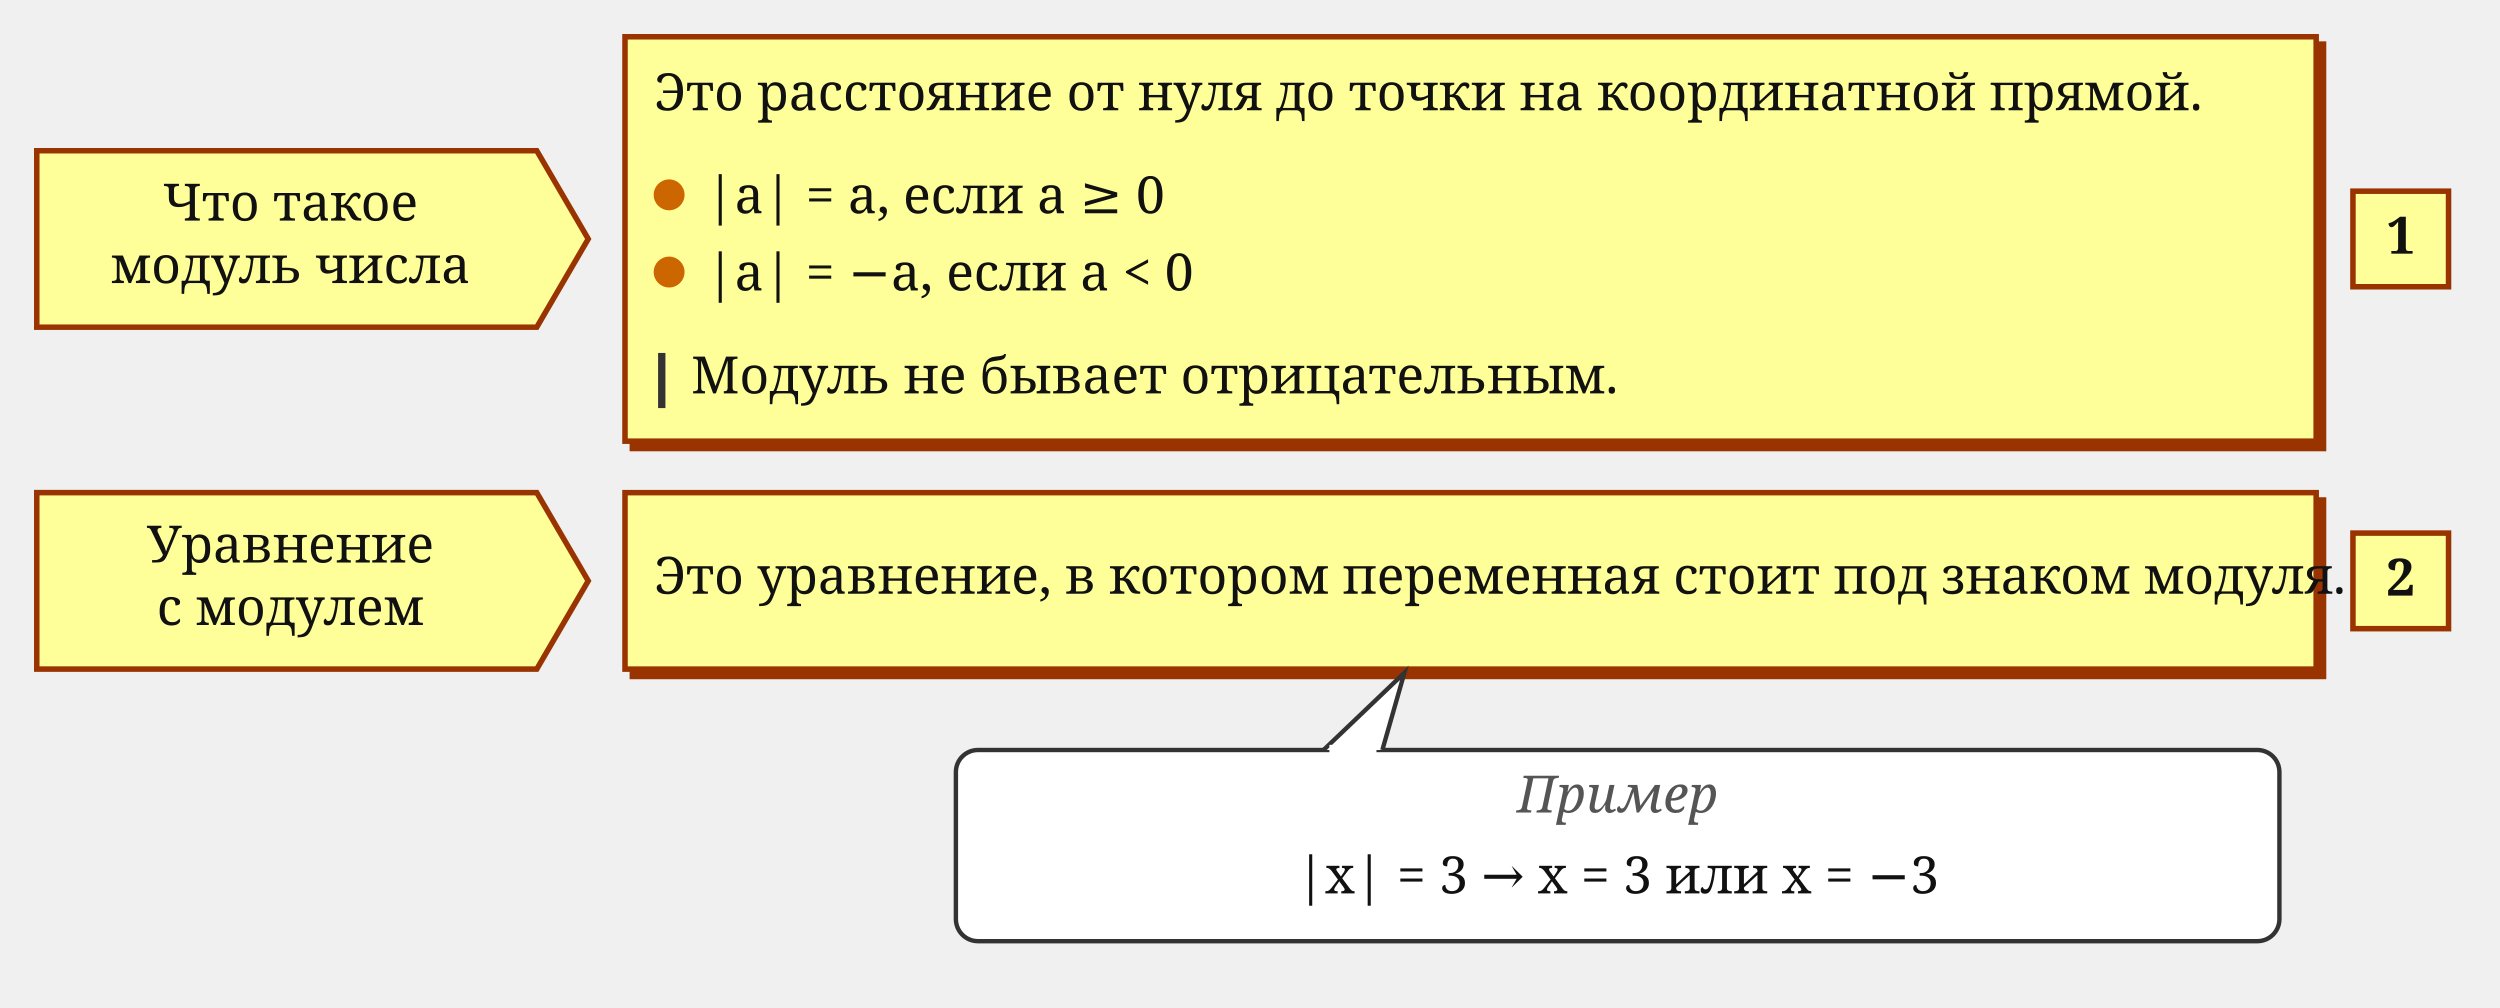
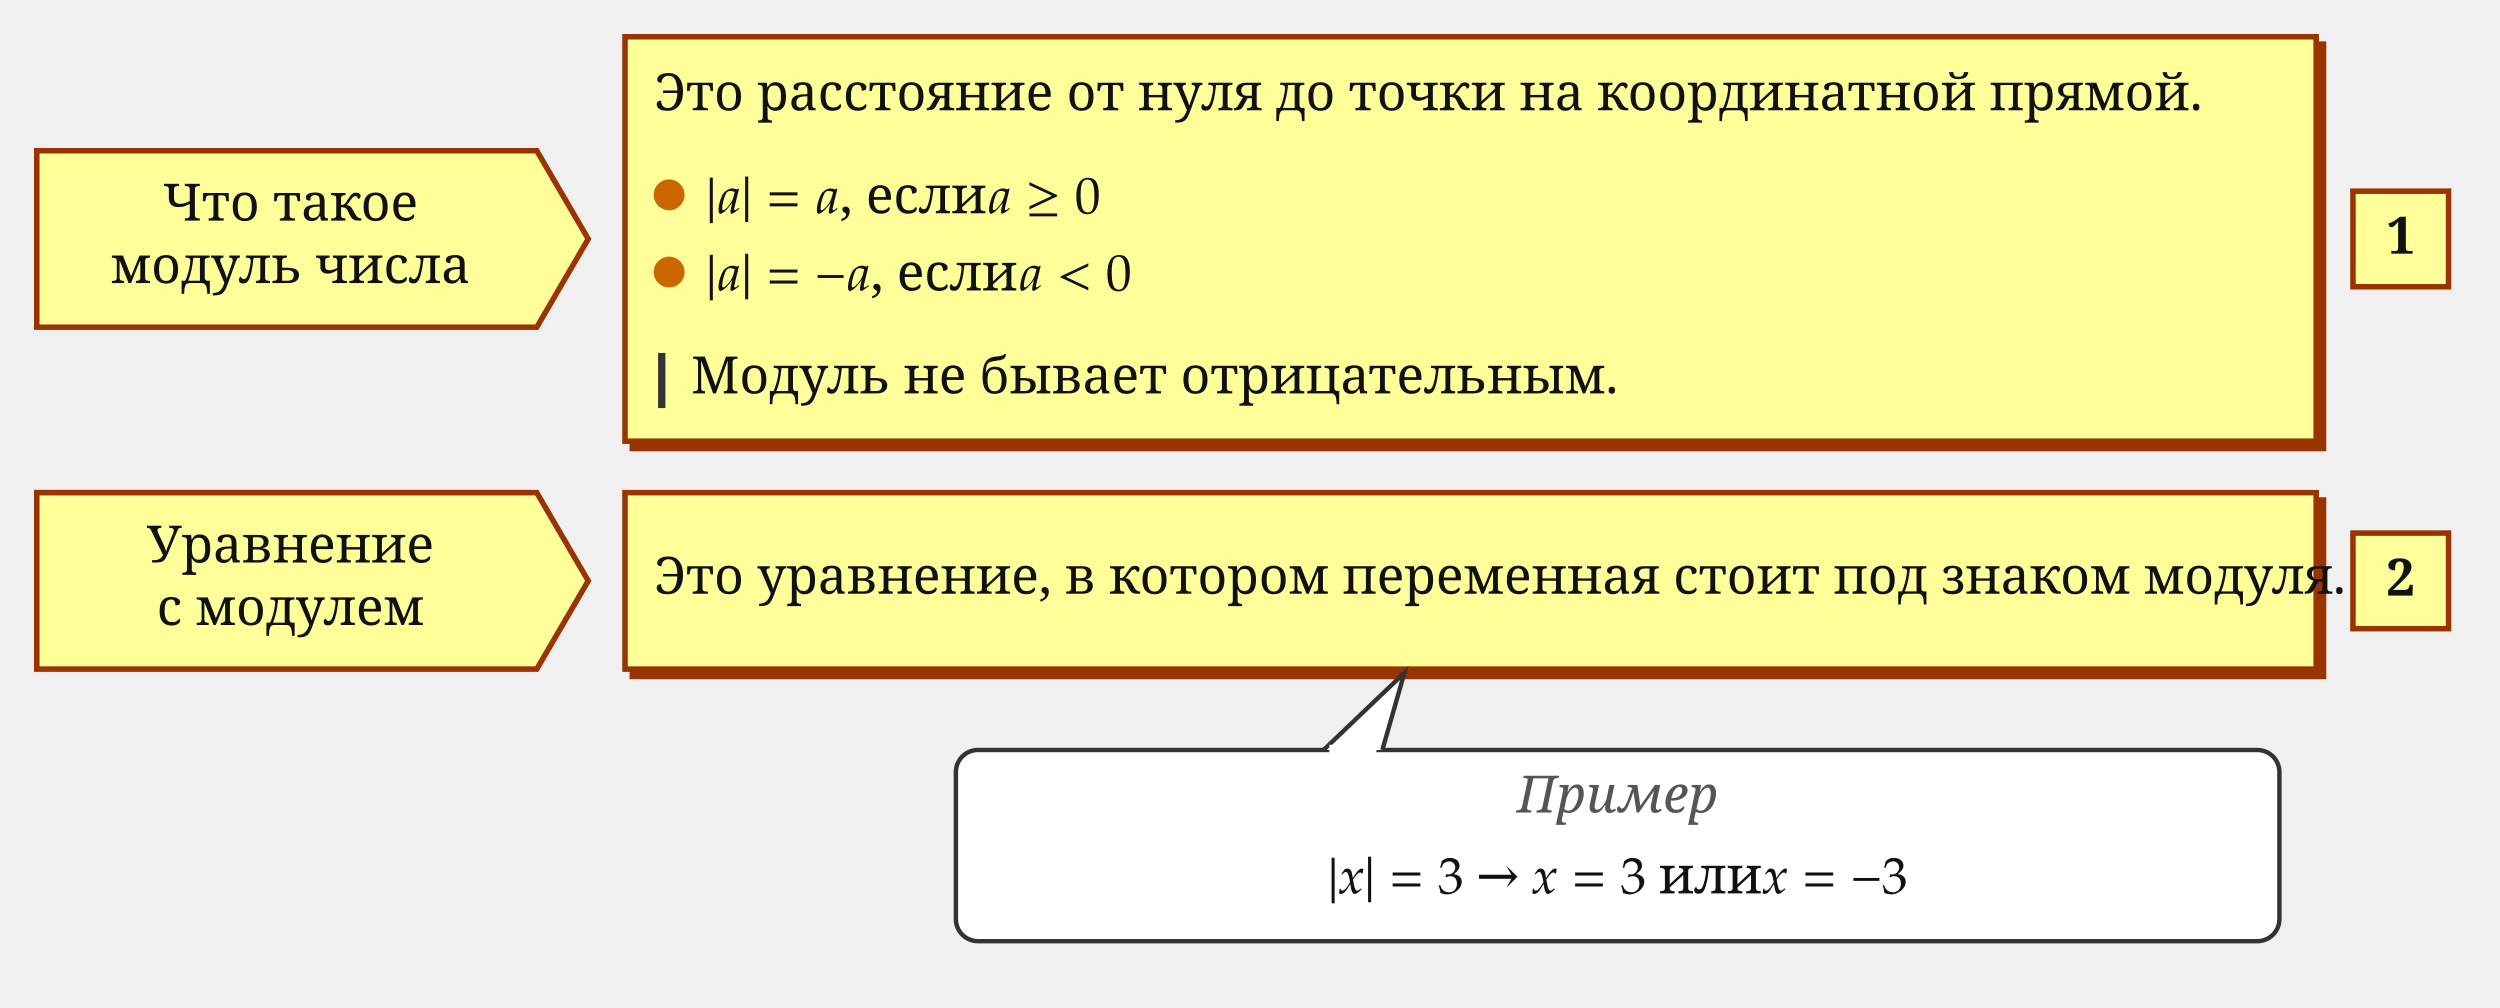
<svg xmlns="http://www.w3.org/2000/svg" width="680" height="274" viewBox="0 0 680 274" font-family="PT Serif, serif">
  <g transform="translate(0.0,0.0)">
    <path d="M10.0,41.0H146.0L160.0,65.0L146.0,89.0H10.0Z" fill="#FFFF99" stroke="#993300" stroke-width="1.5" />
    <text x="79.0" y="60.0" font-size="14" text-anchor="middle" fill="#111">Что такое</text>
    <text x="79.0" y="77.0" font-size="14" text-anchor="middle" fill="#111">модуль числа</text>
    <g class="memo">
      <rect x="172.0" y="12.0" width="460.0" height="110.0" rx="0" fill="#993300" stroke="#993300" stroke-width="1.5" />
      <rect x="170.0" y="10.0" width="460.0" height="110.0" rx="0" fill="#FFFF99" stroke="#993300" stroke-width="1.5" />
      <g class="memo-t">
        <text x="178.0" y="30.0" font-size="14" text-anchor="start" fill="#111">Это расстояние от нуля до точки на координатной прямой.</text>
        <circle cx="182.0" cy="53.0" r="4.2" fill="#CC6600" />
-         <text x="192.0" y="58.0" font-size="14" text-anchor="start" fill="#111">|a| = a, если a ≥ 0</text>
+         <svg x="192.00" y="48.02" width="36.37" height="12.68" viewBox="0 -713 2597.6 905.5" overflow="visible" color="#111">
+           <g stroke="currentColor" fill="currentColor" stroke-width="0" transform="scale(1,-1)">
+             <g transform="translate(0 -20.5)">
+               <path d="M135-172L135 713L76 713L76-172Z" />
+             </g>
+             <g transform="translate(210,0)">
+               <path d="M302 204L273 77C269 60 267 42 267 26C267 4 276-9 291-9C314-9 355 17 437 85L430 106C406 86 377 59 355 59C346 59 340 68 340 82C340 87 340 90 341 93L433 472L423 481L390 463C349 478 332 482 305 482C277 482 257 477 230 464C168 433 135 403 110 354C66 265 35 145 35 67C35 23 50-11 69-11C106-11 186 41 302 204M350 414C328 305 309 253 275 201C218 117 157 59 125 59C113 59 107 72 107 99C107 163 135 280 170 360C194 415 217 433 265 433C288 433 306 429 350 414Z" />
+             </g>
+             <g transform="translate(687,0)">
+               <path d="M135-172L135 713L76 713L76-172Z" />
+             </g>
+             <g transform="translate(1174.8,0)">
+               <path d="M604 347L604 406L65 406L65 347M604 134L604 193L65 193L65 134Z" />
+             </g>
+             <g transform="translate(2120.6,0)">
+               <path d="M302 204L273 77C269 60 267 42 267 26C267 4 276-9 291-9C314-9 355 17 437 85L430 106C406 86 377 59 355 59C346 59 340 68 340 82C340 87 340 90 341 93L433 472L423 481L390 463C349 478 332 482 305 482C277 482 257 477 230 464C168 433 135 403 110 354C66 265 35 145 35 67C35 23 50-11 69-11C106-11 186 41 302 204M350 414C328 305 309 253 275 201C218 117 157 59 125 59C113 59 107 72 107 99C107 163 135 280 170 360C194 415 217 433 265 433C288 433 306 429 350 414Z" />
+             </g>
+           </g>
+         </svg>
+         <text x="228.4" y="58.0" font-size="14" text-anchor="start" fill="#111">, если</text>
+         <svg x="268.53" y="48.35" width="30.81" height="10.50" viewBox="0 -689 2200.6 750" overflow="visible" color="#111">
+           <g stroke="currentColor" fill="currentColor" stroke-width="0" transform="scale(1,-1)">
+             <path d="M302 204L273 77C269 60 267 42 267 26C267 4 276-9 291-9C314-9 355 17 437 85L430 106C406 86 377 59 355 59C346 59 340 68 340 82C340 87 340 90 341 93L433 472L423 481L390 463C349 478 332 482 305 482C277 482 257 477 230 464C168 433 135 403 110 354C66 265 35 145 35 67C35 23 50-11 69-11C106-11 186 41 302 204M350 414C328 305 309 253 275 201C218 117 157 59 125 59C113 59 107 72 107 99C107 163 135 280 170 360C194 415 217 433 265 433C288 433 306 429 350 414Z" />
+             <g transform="translate(754.8,0)">
+               <path d="M604 329L604 351L65 604L65 544L503 339L65 134L65 75M604-61L604-5L65-5L65-61Z" />
+             </g>
+             <g transform="translate(1701.6,0)">
+               <path d="M263 689C108 689 29 566 29 324C29 207 50 106 85 57C120 8 176-20 238-20C389-20 465 110 465 366C465 585 400 689 263 689M245 654C342 654 381 556 381 316C381 103 343 15 251 15C154 15 113 116 113 360C113 571 150 654 245 654Z" />
+             </g>
+           </g>
+         </svg>
        <circle cx="182.0" cy="74.0" r="4.2" fill="#CC6600" />
-         <text x="192.0" y="79.0" font-size="14" text-anchor="start" fill="#111">|a| = −a, если a &lt; 0</text>
+         <svg x="192.00" y="69.02" width="44.84" height="12.68" viewBox="0 -713 3202.6 905.5" overflow="visible" color="#111">
+           <g stroke="currentColor" fill="currentColor" stroke-width="0" transform="scale(1,-1)">
+             <g transform="translate(0 -20.5)">
+               <path d="M135-172L135 713L76 713L76-172Z" />
+             </g>
+             <g transform="translate(210,0)">
+               <path d="M302 204L273 77C269 60 267 42 267 26C267 4 276-9 291-9C314-9 355 17 437 85L430 106C406 86 377 59 355 59C346 59 340 68 340 82C340 87 340 90 341 93L433 472L423 481L390 463C349 478 332 482 305 482C277 482 257 477 230 464C168 433 135 403 110 354C66 265 35 145 35 67C35 23 50-11 69-11C106-11 186 41 302 204M350 414C328 305 309 253 275 201C218 117 157 59 125 59C113 59 107 72 107 99C107 163 135 280 170 360C194 415 217 433 265 433C288 433 306 429 350 414Z" />
+             </g>
+             <g transform="translate(687,0)">
+               <path d="M135-172L135 713L76 713L76-172Z" />
+             </g>
+             <g transform="translate(1174.8,0)">
+               <path d="M604 347L604 406L65 406L65 347M604 134L604 193L65 193L65 134Z" />
+             </g>
+             <g transform="translate(2120.6,0)">
+               <path d="M555 243L555 299L51 299L51 243Z" />
+             </g>
+             <g transform="translate(2725.6,0)">
+               <path d="M302 204L273 77C269 60 267 42 267 26C267 4 276-9 291-9C314-9 355 17 437 85L430 106C406 86 377 59 355 59C346 59 340 68 340 82C340 87 340 90 341 93L433 472L423 481L390 463C349 478 332 482 305 482C277 482 257 477 230 464C168 433 135 403 110 354C66 265 35 145 35 67C35 23 50-11 69-11C106-11 186 41 302 204M350 414C328 305 309 253 275 201C218 117 157 59 125 59C113 59 107 72 107 99C107 163 135 280 170 360C194 415 217 433 265 433C288 433 306 429 350 414Z" />
+             </g>
+           </g>
+         </svg>
+         <text x="236.8" y="79.0" font-size="14" text-anchor="start" fill="#111">, если</text>
+         <svg x="277.00" y="69.35" width="30.79" height="9.93" viewBox="0 -689 2199.6 709" overflow="visible" color="#111">
+           <g stroke="currentColor" fill="currentColor" stroke-width="0" transform="scale(1,-1)">
+             <path d="M302 204L273 77C269 60 267 42 267 26C267 4 276-9 291-9C314-9 355 17 437 85L430 106C406 86 377 59 355 59C346 59 340 68 340 82C340 87 340 90 341 93L433 472L423 481L390 463C349 478 332 482 305 482C277 482 257 477 230 464C168 433 135 403 110 354C66 265 35 145 35 67C35 23 50-11 69-11C106-11 186 41 302 204M350 414C328 305 309 253 275 201C218 117 157 59 125 59C113 59 107 72 107 99C107 163 135 280 170 360C194 415 217 433 265 433C288 433 306 429 350 414Z" />
+             <g transform="translate(754.8,0)">
+               <path d="M604 0L604 59L166 264L604 469L604 528L65 273L65 252Z" />
+             </g>
+             <g transform="translate(1700.6,0)">
+               <path d="M263 689C108 689 29 566 29 324C29 207 50 106 85 57C120 8 176-20 238-20C389-20 465 110 465 366C465 585 400 689 263 689M245 654C342 654 381 556 381 316C381 103 343 15 251 15C154 15 113 116 113 360C113 571 150 654 245 654Z" />
+             </g>
+           </g>
+         </svg>
        <line x1="180.0" y1="96.0" x2="180.0" y2="111.0" stroke="#333" stroke-width="2" />
        <text x="188.0" y="107.0" font-size="14" text-anchor="start" fill="#111">Модуль не бывает отрицательным.</text>
      </g>
    </g>
    <rect x="640.0" y="52.0" width="26.0" height="26.0" rx="0" fill="#FFFF99" stroke="#993300" stroke-width="1.5" />
    <text x="653.0" y="69.0" font-size="14" text-anchor="middle" font-weight="bold" fill="#111">1</text>
    <path d="M10.0,134.0H146.0L160.0,158.0L146.0,182.0H10.0Z" fill="#FFFF99" stroke="#993300" stroke-width="1.5" />
    <text x="79.0" y="153.0" font-size="14" text-anchor="middle" fill="#111">Уравнение</text>
    <text x="79.0" y="170.0" font-size="14" text-anchor="middle" fill="#111">с модулем</text>
    <g class="memo">
      <rect x="172.0" y="136.0" width="460.0" height="48.0" rx="0" fill="#993300" stroke="#993300" stroke-width="1.5" />
      <rect x="170.0" y="134.0" width="460.0" height="48.0" rx="0" fill="#FFFF99" stroke="#993300" stroke-width="1.5" />
      <g class="memo-t">
        <text x="178.0" y="161.5" font-size="14" text-anchor="start" fill="#111">Это уравнение, в котором переменная стоит под знаком модуля.</text>
      </g>
    </g>
    <rect x="640.0" y="145.0" width="26.0" height="26.0" rx="0" fill="#FFFF99" stroke="#993300" stroke-width="1.5" />
    <text x="653.0" y="162.0" font-size="14" text-anchor="middle" font-weight="bold" fill="#111">2</text>
    <rect x="260.0" y="204.0" width="360.0" height="52.0" rx="6" fill="#FFFFFF" stroke="#333333" stroke-width="1.2" />
    <g data-k="tail">
      <path d="M360.0,204.0L382.0,183.0L376.0,204.0" fill="#FFFFFF" stroke="#333333" stroke-width="1.2" />
      <line x1="361.6" y1="204.0" x2="374.4" y2="204.0" stroke="#FFFFFF" stroke-width="2.8" />
    </g>
    <text x="440.0" y="221.0" font-size="14" text-anchor="middle" font-style="italic" fill="#555">Пример</text>
-     <text x="440.0" y="243.0" font-size="14" text-anchor="middle" fill="#111">|x| = 3 → x = 3 или x = −3</text>
+     <svg x="361.13" y="233.02" width="36.98" height="12.68" viewBox="0 -713 2641.6 905.5" overflow="visible" color="#111">
+       <g stroke="currentColor" fill="currentColor" stroke-width="0" transform="scale(1,-1)">
+         <g transform="translate(0 -20.5)">
+           <path d="M135-172L135 713L76 713L76-172Z" />
+         </g>
+         <g transform="translate(210,0)">
+           <path d="M9 1C24-7 40-11 52-11C85-11 124 18 155 65L231 182L242 113C255 28 278-11 314-11C336-11 368 6 400 35L449 79L440 98C404 68 379 53 363 53C348 53 335 63 325 83C316 102 305 139 300 168L282 269L317 318C364 383 391 406 422 406C438 406 450 398 455 383L469 387L484 472C472 479 463 482 454 482C414 482 374 446 312 354L275 299L269 347C257 446 230 482 171 482C145 482 123 474 114 461L56 378L73 368C103 402 123 416 142 416C175 416 197 375 214 277L225 215L185 153C142 86 108 54 80 54C65 54 54 58 52 63L41 91L21 88C21 53 13 27 9 1Z" />
+         </g>
+         <g transform="translate(709,0)">
+           <path d="M135-172L135 713L76 713L76-172Z" />
+         </g>
+         <g transform="translate(1196.8,0)">
+           <path d="M604 347L604 406L65 406L65 347M604 134L604 193L65 193L65 134Z" />
+         </g>
+         <g transform="translate(2142.6,0)">
+           <path d="M462 224C462 345 355 366 308 374C388 436 418 482 418 541C418 630 344 689 233 689C165 689 120 670 72 622L43 498L74 498L92 554C103 588 166 622 218 622C283 622 336 569 336 506C336 431 277 368 206 368C198 368 187 369 174 370L159 371L147 318L154 312C192 329 211 334 238 334C321 334 369 281 369 190C369 88 308 21 215 21C169 21 128 36 98 64C74 86 61 109 42 163L15 153C36 92 44 56 50 6C103-12 147-20 184-20C307-20 462 87 462 224Z" />
+         </g>
+       </g>
+     </svg>
+     <text x="401.5" y="243.0" font-size="14" text-anchor="start" fill="#111">→</text>
+     <svg x="416.65" y="233.35" width="31.10" height="9.93" viewBox="0 -689 2221.6 709" overflow="visible" color="#111">
+       <g stroke="currentColor" fill="currentColor" stroke-width="0" transform="scale(1,-1)">
+         <path d="M9 1C24-7 40-11 52-11C85-11 124 18 155 65L231 182L242 113C255 28 278-11 314-11C336-11 368 6 400 35L449 79L440 98C404 68 379 53 363 53C348 53 335 63 325 83C316 102 305 139 300 168L282 269L317 318C364 383 391 406 422 406C438 406 450 398 455 383L469 387L484 472C472 479 463 482 454 482C414 482 374 446 312 354L275 299L269 347C257 446 230 482 171 482C145 482 123 474 114 461L56 378L73 368C103 402 123 416 142 416C175 416 197 375 214 277L225 215L185 153C142 86 108 54 80 54C65 54 54 58 52 63L41 91L21 88C21 53 13 27 9 1Z" />
+         <g transform="translate(776.8,0)">
+           <path d="M604 347L604 406L65 406L65 347M604 134L604 193L65 193L65 134Z" />
+         </g>
+         <g transform="translate(1722.6,0)">
+           <path d="M462 224C462 345 355 366 308 374C388 436 418 482 418 541C418 630 344 689 233 689C165 689 120 670 72 622L43 498L74 498L92 554C103 588 166 622 218 622C283 622 336 569 336 506C336 431 277 368 206 368C198 368 187 369 174 370L159 371L147 318L154 312C192 329 211 334 238 334C321 334 369 281 369 190C369 88 308 21 215 21C169 21 128 36 98 64C74 86 61 109 42 163L15 153C36 92 44 56 50 6C103-12 147-20 184-20C307-20 462 87 462 224Z" />
+         </g>
+       </g>
+     </svg>
+     <text x="451.2" y="243.0" font-size="14" text-anchor="start" fill="#111">или</text>
+     <svg x="479.30" y="233.35" width="39.57" height="9.93" viewBox="0 -689 2826.6 709" overflow="visible" color="#111">
+       <g stroke="currentColor" fill="currentColor" stroke-width="0" transform="scale(1,-1)">
+         <path d="M9 1C24-7 40-11 52-11C85-11 124 18 155 65L231 182L242 113C255 28 278-11 314-11C336-11 368 6 400 35L449 79L440 98C404 68 379 53 363 53C348 53 335 63 325 83C316 102 305 139 300 168L282 269L317 318C364 383 391 406 422 406C438 406 450 398 455 383L469 387L484 472C472 479 463 482 454 482C414 482 374 446 312 354L275 299L269 347C257 446 230 482 171 482C145 482 123 474 114 461L56 378L73 368C103 402 123 416 142 416C175 416 197 375 214 277L225 215L185 153C142 86 108 54 80 54C65 54 54 58 52 63L41 91L21 88C21 53 13 27 9 1Z" />
+         <g transform="translate(776.8,0)">
+           <path d="M604 347L604 406L65 406L65 347M604 134L604 193L65 193L65 134Z" />
+         </g>
+         <g transform="translate(1722.6,0)">
+           <path d="M555 243L555 299L51 299L51 243Z" />
+         </g>
+         <g transform="translate(2327.6,0)">
+           <path d="M462 224C462 345 355 366 308 374C388 436 418 482 418 541C418 630 344 689 233 689C165 689 120 670 72 622L43 498L74 498L92 554C103 588 166 622 218 622C283 622 336 569 336 506C336 431 277 368 206 368C198 368 187 369 174 370L159 371L147 318L154 312C192 329 211 334 238 334C321 334 369 281 369 190C369 88 308 21 215 21C169 21 128 36 98 64C74 86 61 109 42 163L15 153C36 92 44 56 50 6C103-12 147-20 184-20C307-20 462 87 462 224Z" />
+         </g>
+       </g>
+     </svg>
  </g>
</svg>
